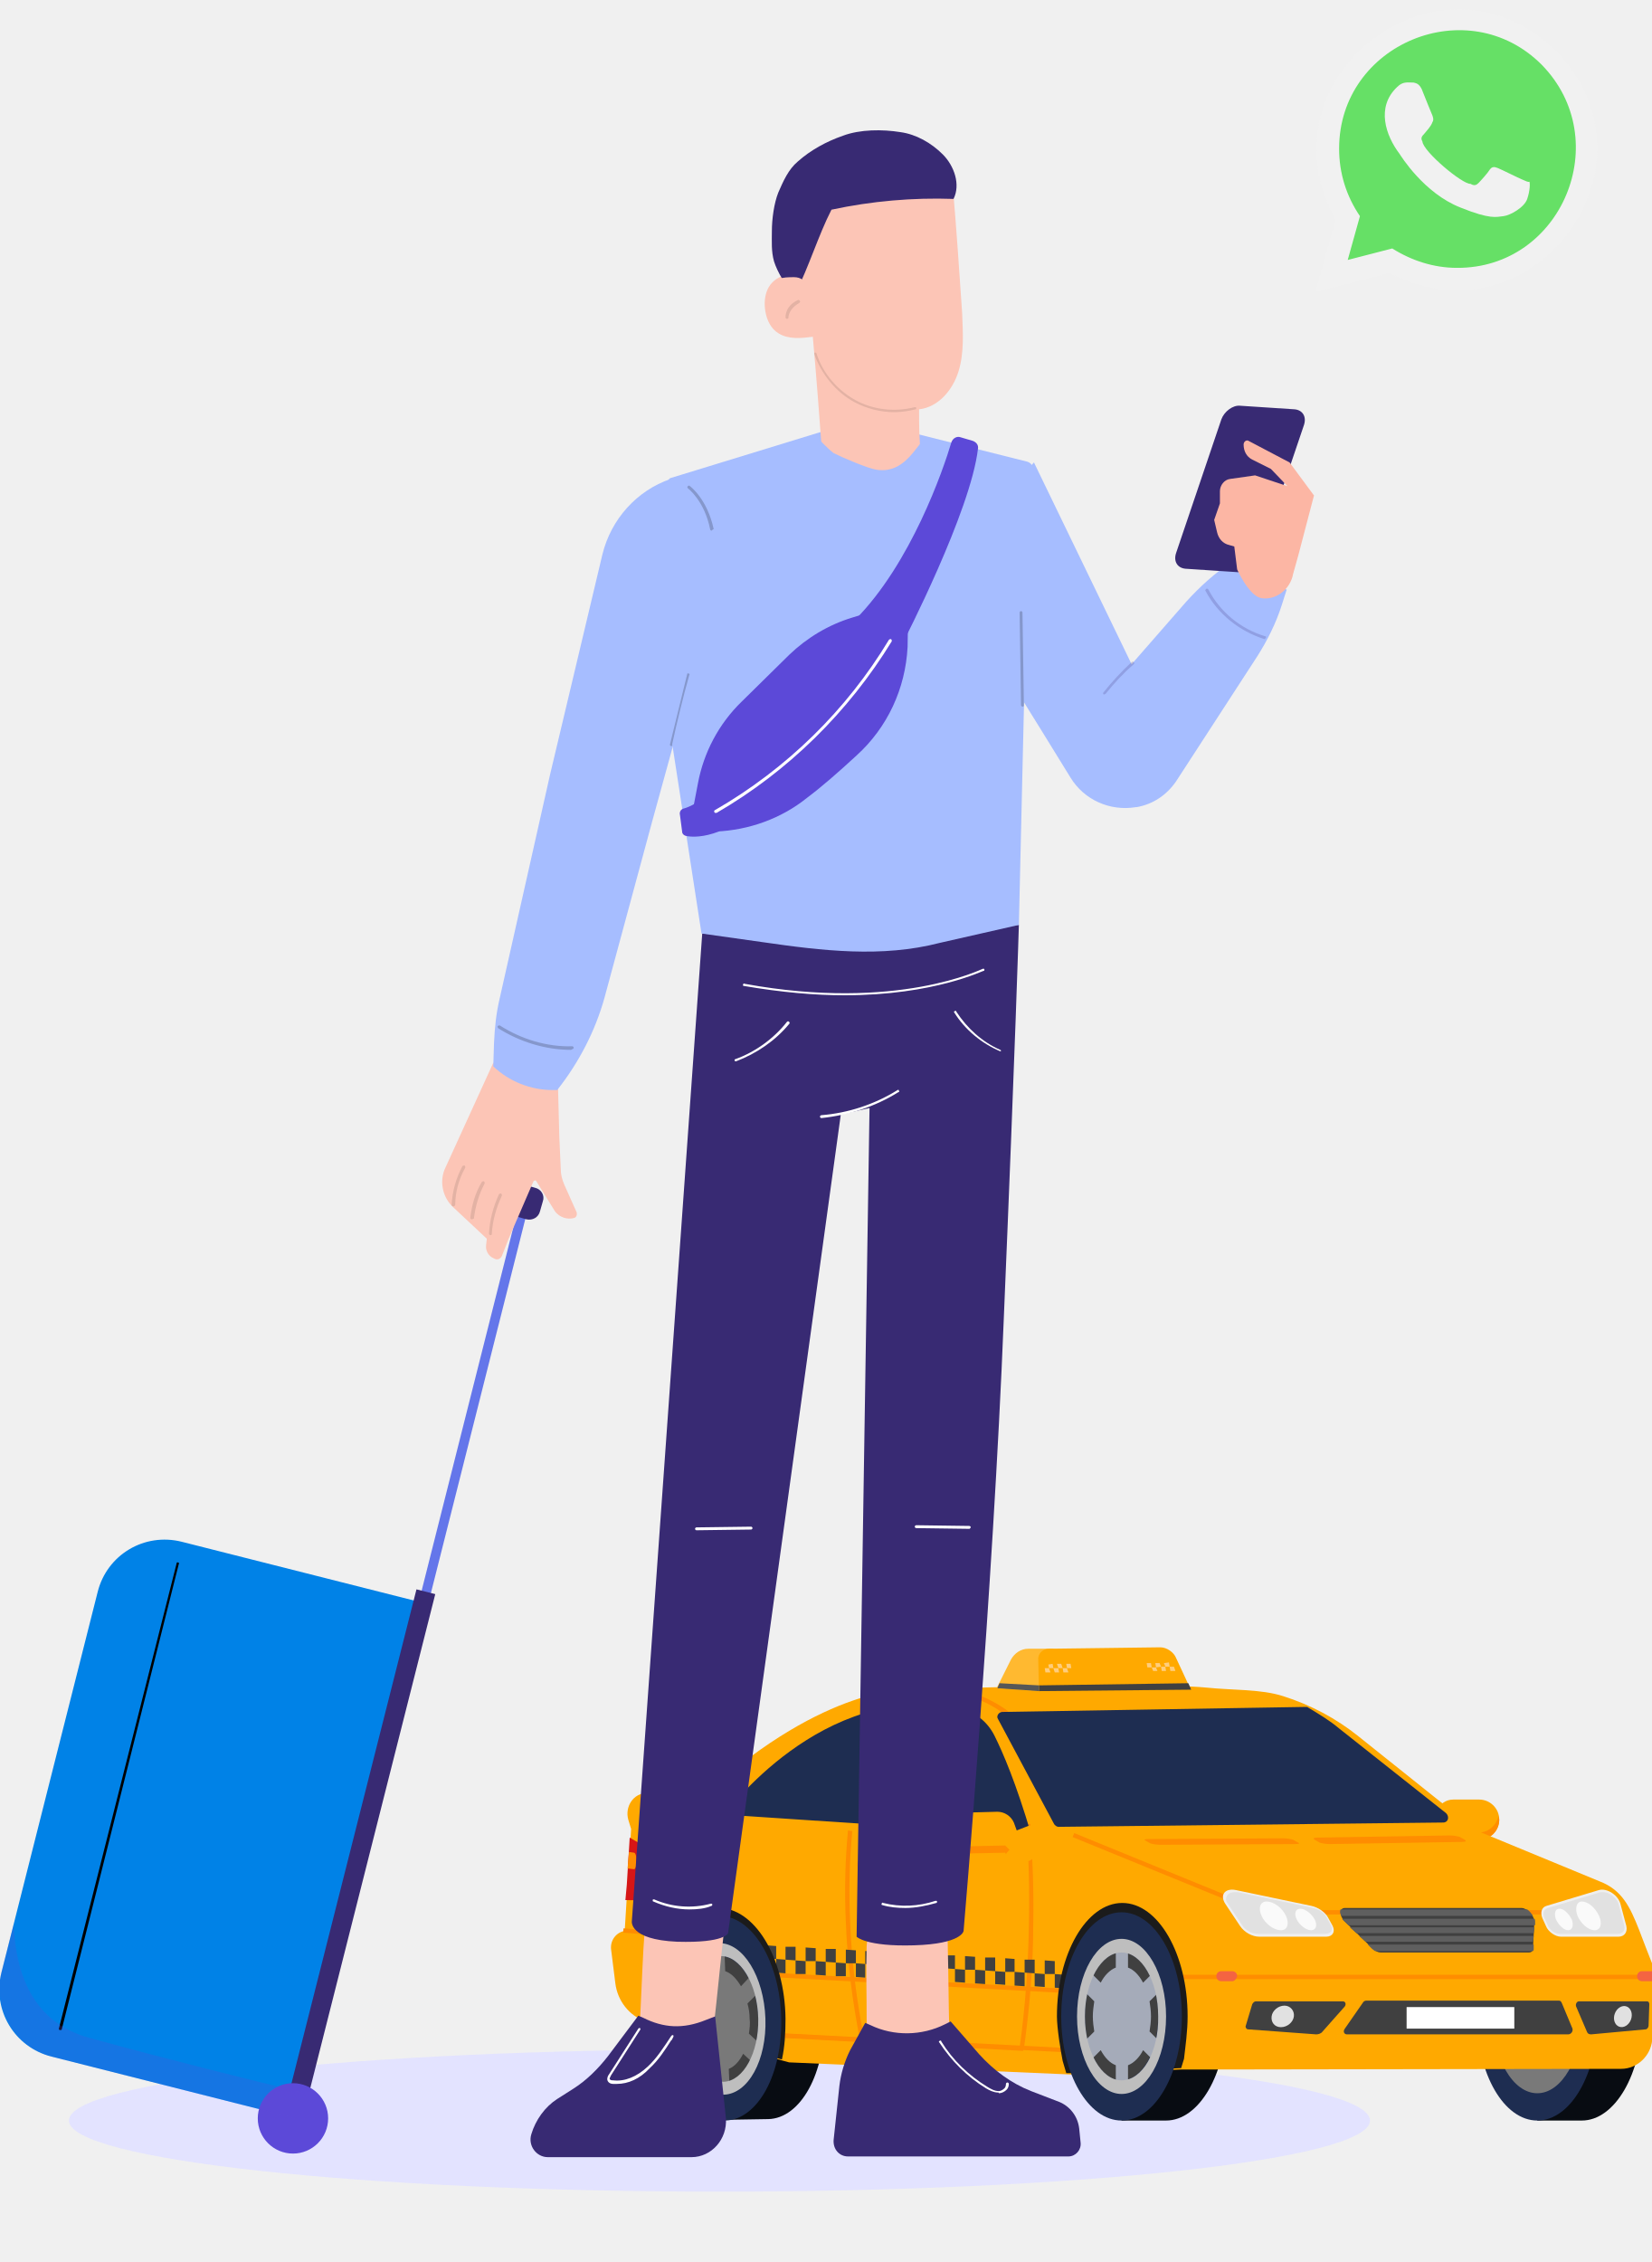
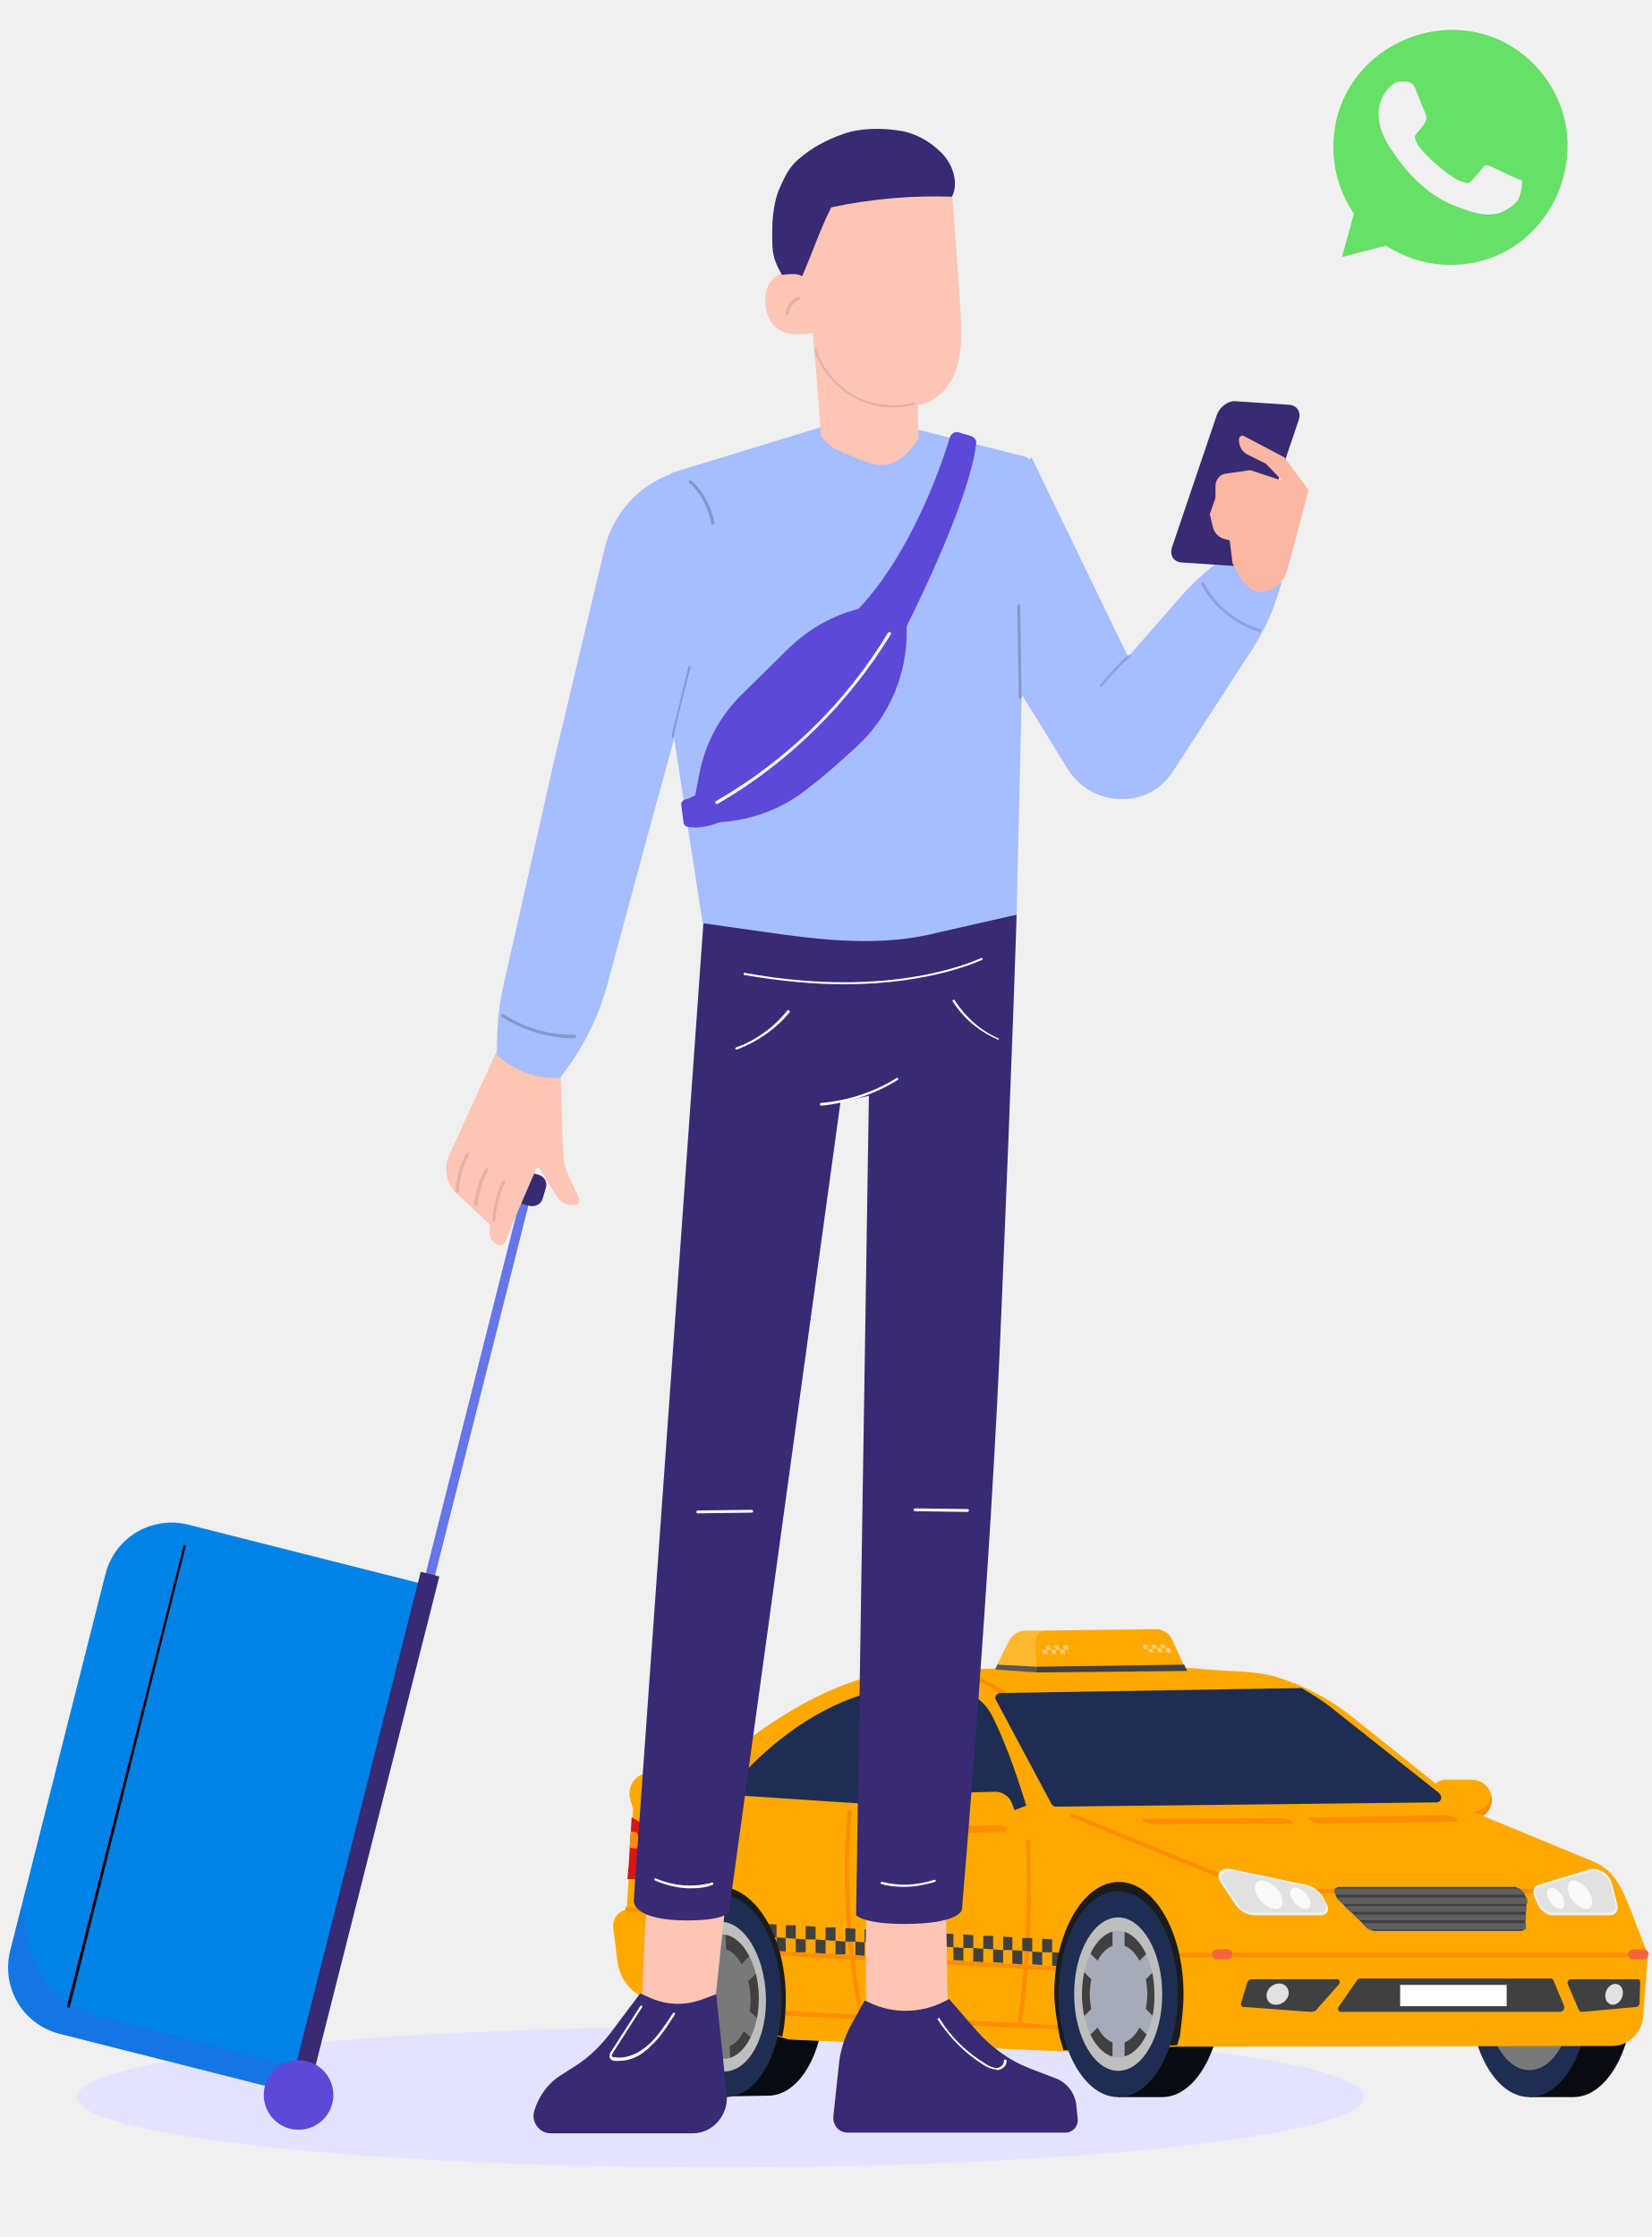
- <svg xmlns="http://www.w3.org/2000/svg" version="1.1" id="Layer_1" x="0px" y="0px" viewBox="0 0 230 315" style="enable-background:new 0 0 230 315;" xml:space="preserve">
+ <svg xmlns="http://www.w3.org/2000/svg" width="200" height="271" version="1.1" id="Layer_1" x="0px" y="0px" viewBox="0 0 230 315" style="enable-background:new 0 0 230 315;" xml:space="preserve">
  <style type="text/css">
	.st0{fill:#E3E3FF;}
	.st1{fill:#080C12;}
	.st2{fill:#1B1B1B;}
	.st3{fill:#1E2D51;}
	.st4{fill:#797979;}
	.st5{fill:#404040;}
	.st6{fill:#FFA900;}
	.st7{fill:#FF8D00;}
	.st8{fill:#F46442;}
	.st9{fill:#D61616;}
	.st10{fill:#E1E1E1;}
	.st11{fill:#FFFFFF;}
	.st12{fill:#EFEFEF;}
	.st13{fill:#FAFAFA;}
	.st14{fill:#5F5F5F;}
	.st15{fill:#BEBEBE;}
	.st16{fill:#A5ABB9;}
	.st17{fill:#FFB930;}
	.st18{fill:#FFCD7C;}
	.st19{fill:#575757;}
	.st20{fill:#0082E7;}
	.st21{fill:#6476EA;}
	.st22{fill:#382A73;}
	.st23{fill:#5C49D8;}
	.st24{opacity:0.23;}
	.st25{fill:#FCC5B6;}
	.st26{fill:#A6BDFF;}
	.st27{opacity:0.1;enable-background:new    ;}
	.st28{opacity:0.2;enable-background:new    ;}
	.st29{opacity:0.2;fill:#382A73;enable-background:new    ;}
	.st30{fill:#FCB6A4;}
	.st31{fill-rule:evenodd;clip-rule:evenodd;fill:#F1F1F1;}
	.st32{fill-rule:evenodd;clip-rule:evenodd;fill:#66E066;}
</style>
  <ellipse class="st0" cx="100.2" cy="295.3" rx="90.6" ry="9.9" />
  <g>
    <path class="st1" d="M220.3,266.3L220.3,266.3h-6.2v4.8c-1.3,2.6-2.2,6-2.2,9.7s0.8,7.1,2.2,9.7v4.8h6.2c4.6,0,8.4-6.5,8.4-14.5   C228.7,272.8,224.9,266.3,220.3,266.3z" />
    <g>
      <path class="st2" d="M205,280.8c0-8.7,4.1-15.8,9.1-15.8c5,0,9.1,7.1,9.1,15.8c0,2.1-0.2,4.1-0.7,5.9l-12.5,0.4l-4.3-0.1    C205.5,285.5,205,282.4,205,280.8z" />
      <ellipse class="st3" cx="214.1" cy="280.8" rx="8.4" ry="14.5" />
      <path class="st4" d="M214.1,291.5c3.4,0,6.2-4.8,6.2-10.8c0-5.9-2.8-10.8-6.2-10.8c-3.4,0-6.2,4.8-6.2,10.8    C207.9,286.7,210.7,291.5,214.1,291.5z" />
      <path class="st5" d="M214.1,287.8c2.2,0,4.1-3.2,4.1-7c0-3.9-1.8-7-4.1-7c-2.2,0-4.1,3.2-4.1,7C210,284.7,211.9,287.8,214.1,287.8    z" />
    </g>
    <path class="st1" d="M162.4,266.3L162.4,266.3h-6.2v4.8c-1.3,2.6-2.2,6-2.2,9.7s0.8,7.1,2.2,9.7v4.8h6.2c4.6,0,8.4-6.5,8.4-14.5   C170.8,272.8,167.1,266.3,162.4,266.3z" />
    <path class="st1" d="M106.2,266.7L106.2,266.7l-6.2,0.1l0.2,4.8c-1.2,2.6-1.9,5.9-1.8,9.6c0.1,3.7,1,7,2.4,9.4l0.1,4.6l6.1-0.1   c4.5-0.1,8-6.4,7.8-14.3C114.7,273,110.8,266.6,106.2,266.7z" />
    <g>
      <g>
        <path class="st6" d="M200,257.3l1.2-1.1h4.8c1.6,0,2.8-1.3,2.8-2.8l0,0c0-1.6-1.3-2.8-2.8-2.8h-3.6c-1,0-1.9,0.6-2.3,1.6     l-0.4,1.1l-1.8-0.6L200,257.3z" />
      </g>
      <g>
        <path class="st7" d="M201,256.4c-0.1-0.2-0.3-0.4-0.5-0.6l0.6-0.6h4.8c1.4,0,2.5-1,2.8-2.3c0,0.2,0.1,0.3,0.1,0.5l0,0     c0,1.6-1.3,2.8-2.8,2.8h-4.8L201,256.4z" />
      </g>
    </g>
    <g>
      <path class="st6" d="M222.8,262l-17.2-7.1l-16.4-13.1c-3.1-2.5-6.7-4.4-10.5-5.6c-3.1-1-7-0.8-10.8-1.2    c-8.6-0.8-41.5,0.3-41.5,0.3s-11.3-0.6-27.8,14.2l-8.5,0.2c-1.9,0-3.1,1.9-2.6,3.7l0.4,1.3l-0.5,7.8l-0.4,6.4l0,0    c-1.2,0.2-2,1.3-1.9,2.5l0.6,4.8c0.3,2.4,1.9,4.5,4.2,5.3l2.7,1l17.3,4.7l39.5,1.7l14.9-0.7l61.5-0.1c2.2,0,4.1-1.8,4.3-4l0.7-8.9    c0,0-1.3-3.2-2.5-6.4C227,265.5,225.9,263.2,222.8,262z" />
    </g>
    <g>
      <path class="st7" d="M128.6,235.4c2.4-0.1,7,0.2,11,3.1c1.1,0.8,2.1,1.7,2.9,2.7l0.5-0.4c-0.9-1.1-1.9-2-3-2.8    c-2.2-1.5-4.5-2.4-6.7-2.8c-1.9,0-3.5,0.1-4.7,0.1L128.6,235.4z" />
      <g>
        <g>
          <rect x="127.8" y="255.9" transform="matrix(5.436974e-02 -0.9985 0.9985 5.436974e-02 -154.5583 389.0384)" class="st7" width="0.6" height="40.4" />
        </g>
        <g>
          <rect x="128.7" y="264.2" transform="matrix(5.195127e-02 -0.9986 0.9986 5.195127e-02 -161.8603 398.5244)" class="st7" width="0.6" height="40.6" />
        </g>
        <g>
          <rect x="159.8" y="248.4" transform="matrix(0.3781 -0.9258 0.9258 0.3781 -141.005 309.8506)" class="st7" width="0.6" height="22.9" />
        </g>
        <g>
          <rect x="91.3" y="264.3" transform="matrix(8.115070e-02 -0.9967 0.9967 8.115070e-02 -184.0477 338.6826)" class="st7" width="0.6" height="9.7" />
        </g>
        <g>
          <path class="st7" d="M119.8,284.2c-1.1-5.5-1.8-11.1-2-16.6c-0.2-4.2-0.1-8.5,0.3-12.7l0.6,0.1c-0.4,4.2-0.5,8.4-0.3,12.6      c0.2,5.5,0.9,11.1,2,16.5L119.8,284.2z" />
        </g>
        <g>
          <path class="st7" d="M142.6,285.3l-0.6-0.1c0.8-5.7,1.2-11.5,1.3-17.3c0.1-4.6,0-9.3-0.4-13.9l0.6,0c0.3,4.6,0.5,9.3,0.4,14      C143.9,273.8,143.4,279.6,142.6,285.3z" />
        </g>
      </g>
      <g>
        <rect x="183.4" y="266" class="st7" width="4.4" height="0.6" />
      </g>
      <g>
        <rect x="211.9" y="266" class="st7" width="4.4" height="0.6" />
      </g>
      <g>
        <path class="st7" d="M159.9,256.1l18.8-0.1c0.5,0,1.1,0.1,1.4,0.2l0.7,0.4c0.3,0.1,0.1,0.2-0.4,0.2l-18.8,0.1     c-0.5,0-1.1-0.1-1.4-0.2l-0.7-0.4C159.3,256.2,159.4,256.1,159.9,256.1z" />
      </g>
      <g>
        <path class="st7" d="M201.9,255.6l-18.4,0.3c-0.5,0-0.7,0.1-0.4,0.3l0.7,0.4c0.3,0.1,0.9,0.2,1.4,0.2l18.4-0.3     c0.5,0,0.7-0.1,0.4-0.3l-0.7-0.4C203,255.7,202.4,255.6,201.9,255.6z" />
      </g>
      <polygon class="st7" points="197.6,275 164.7,275 164.7,275.6 197.6,275.6 230.5,275.6 230.6,275   " />
      <g>
        <path class="st8" d="M171.6,275.9h-1.5c-0.4,0-0.7-0.3-0.7-0.7l0,0c0-0.4,0.3-0.7,0.7-0.7h1.5c0.4,0,0.7,0.3,0.7,0.7l0,0     C172.2,275.6,171.9,275.9,171.6,275.9z" />
      </g>
      <g>
        <path class="st8" d="M230.2,275.9h-1.5c-0.4,0-0.7-0.3-0.7-0.7l0,0c0-0.4,0.3-0.7,0.7-0.7h1.5c0.4,0,0.7,0.3,0.7,0.7l0,0     C230.8,275.6,230.5,275.9,230.2,275.9z" />
      </g>
      <g>
        <path class="st7" d="M119.8,260.7l3.6,0.2c0.2,0,0.4-0.4,0.4-0.9c0-0.5-0.2-0.9-0.4-1l-3.6-0.2c-0.2,0-0.4,0.4-0.4,0.9     C119.4,260.3,119.6,260.7,119.8,260.7z" />
      </g>
      <path class="st9" d="M92.2,264.7L92.2,264.7c-0.1-3.7-1.5-7-3.3-8.1l-1.2-0.7l-0.4,6.5l-0.2,2.2L92.2,264.7z" />
      <path class="st7" d="M88.3,258l-0.7-0.1l-0.2,2.3l0.9,0.1c0.2,0,0.4-0.5,0.3-1.1C88.7,258.6,88.5,258,88.3,258z" />
    </g>
    <path class="st3" d="M181.9,237.7l-42.3,0.7c-0.5,0-0.9,0.6-0.6,1l7.8,14.6c0.1,0.2,0.4,0.4,0.6,0.4l53.6-0.6   c0.7,0,0.9-0.8,0.4-1.3l-14.9-11.8c-1.3-1.1-2.8-2-4.3-2.9C182.1,237.7,182,237.7,181.9,237.7z" />
    <g>
      <g>
        <path class="st5" d="M173.5,282.1l0.9-3c0.1-0.2,0.3-0.4,0.5-0.4h12.1c0.4,0,0.5,0.4,0.3,0.7l-3.1,3.5c-0.2,0.3-0.6,0.4-0.9,0.4     l-9.5-0.7C173.6,282.6,173.4,282.3,173.5,282.1z" />
      </g>
      <g>
        <path class="st10" d="M180.2,280.8c-0.1,0.8-0.9,1.5-1.8,1.5s-1.4-0.7-1.3-1.5c0.1-0.8,0.9-1.5,1.8-1.5     C179.7,279.3,180.3,280,180.2,280.8z" />
      </g>
      <g>
        <path class="st5" d="M229.6,282.1l0.1-3c0-0.2-0.1-0.4-0.3-0.4h-9.5c-0.3,0-0.5,0.4-0.4,0.7l1.5,3.5c0.1,0.3,0.3,0.4,0.6,0.4     l7.6-0.7C229.4,282.6,229.6,282.3,229.6,282.1z" />
      </g>
      <path class="st5" d="M219,282.5l-1.5-3.6c-0.1-0.2-0.2-0.3-0.4-0.3h-13.4h-13.4c-0.2,0-0.4,0.1-0.5,0.3l-2.5,3.6    c-0.3,0.4-0.1,0.8,0.3,0.8H203h15.4C218.8,283.3,219.1,282.9,219,282.5z" />
      <g>
        <ellipse transform="matrix(0.3451 -0.9386 0.9386 0.3451 -115.6244 396.0079)" class="st10" cx="226" cy="280.9" rx="1.5" ry="1.2" />
      </g>
      <polygon class="st11" points="210.9,282.5 195.9,282.5 195.9,279.5 210.9,279.5   " />
    </g>
    <g>
      <g>
        <path class="st12" d="M172.1,263.2l10.5,2.2c1,0.2,2,0.9,2.4,1.7l0.6,1.1c0.4,0.8,0,1.5-0.9,1.5h-9.3c-1,0-2.1-0.6-2.7-1.5l-2-3     C169.8,263.9,170.6,262.9,172.1,263.2z" />
        <path class="st10" d="M175.2,269.3c-0.8,0-1.8-0.5-2.2-1.2l-2-3c-0.3-0.4-0.3-0.7-0.2-0.9c0.1-0.4,0.5-0.7,1.1-0.7     c0.1,0,0.3,0,0.5,0l10.5,2.2c0.8,0.2,1.6,0.7,1.9,1.4l0.6,1.1c0.3,0.6-0.1,1.1-0.8,1.1H175.2z" />
        <g>
          <path class="st13" d="M179.1,266.8c0.5,1.1,0.2,2-0.7,2c-1,0-2.2-0.9-2.7-2c-0.5-1.1-0.2-2,0.7-2      C177.4,264.8,178.6,265.7,179.1,266.8z" />
        </g>
        <g>
          <path class="st13" d="M183.1,267.3c0.4,0.8,0.2,1.5-0.5,1.5c-0.7,0-1.6-0.7-2-1.5c-0.4-0.8-0.2-1.5,0.5-1.5      C181.7,265.8,182.6,266.4,183.1,267.3z" />
        </g>
      </g>
      <g>
        <path class="st5" d="M211.9,265.7h-12.3h-12.3c-0.8,0-0.8,1.1,0,1.9l3.8,3.7c0.4,0.4,0.8,0.6,1.2,0.6h10.3h10.3     c0.4,0,0.6-0.2,0.6-0.6l0.2-3.7C213.7,266.8,212.7,265.7,211.9,265.7z" />
        <g>
          <path class="st14" d="M190.5,270.8l0.6,0.6c0.1,0.1,0.3,0.2,0.4,0.3h11h11c0.1-0.1,0.1-0.2,0.1-0.3l0-0.6H202H190.5z" />
          <polygon class="st14" points="189.3,269.6 190.2,270.4 201.9,270.4 213.5,270.4 213.6,269.6 201.4,269.6     " />
          <polygon class="st14" points="188,268.4 188.9,269.2 201.3,269.2 213.6,269.2 213.7,268.4 200.8,268.4     " />
          <path class="st14" d="M186.9,267.2c0.1,0.1,0.2,0.3,0.4,0.4l0.5,0.5h13h13l0-0.5c0-0.1,0-0.3-0.1-0.4h-13.4H186.9z" />
          <path class="st14" d="M213.5,266.8c-0.2-0.3-0.5-0.7-0.8-0.9h-13h-13c-0.1,0.2-0.1,0.5,0.1,0.9h13.4H213.5z" />
        </g>
      </g>
      <g>
        <path class="st12" d="M222.7,263.2l-7.3,2.2c-0.7,0.2-0.9,0.9-0.6,1.7l0.5,1.1c0.3,0.8,1.3,1.5,2.1,1.5h8c0.8,0,1.3-0.6,1.1-1.5     l-0.8-3C225.4,263.9,223.8,262.9,222.7,263.2z" />
        <path class="st10" d="M225.3,269.3c0.7,0,1.1-0.5,0.9-1.2l-0.8-3c-0.1-0.4-0.4-0.7-0.6-0.9c-0.4-0.4-1-0.7-1.5-0.7     c-0.1,0-0.2,0-0.4,0l-7.3,2.2c-0.6,0.2-0.8,0.7-0.5,1.4l0.5,1.1c0.3,0.6,1,1.1,1.6,1.1H225.3z" />
        <g>
          <path class="st13" d="M219.7,266.8c0.5,1.1,1.5,2,2.4,2c0.8,0,1.1-0.9,0.6-2c-0.5-1.1-1.5-2-2.4-2      C219.6,264.8,219.3,265.7,219.7,266.8z" />
        </g>
        <g>
          <path class="st13" d="M216.7,267.3c0.4,0.8,1.1,1.5,1.7,1.5c0.6,0,0.8-0.7,0.5-1.5c-0.4-0.8-1.1-1.5-1.7-1.5      C216.6,265.8,216.4,266.4,216.7,267.3z" />
        </g>
      </g>
    </g>
    <path class="st3" d="M100.9,252.7c0,0,13.6-18.7,32.6-14.8c2.2,0.4,4,1.8,5,3.8c1.2,2.4,3,6.6,5.1,13.7l-5-0.2L100.9,252.7z" />
    <g>
      <g>
        <path class="st6" d="M141.2,259.1l-1.2-1.1l-4.8,0.1c-1.6,0-2.9-1.2-2.9-2.8c0-1.6,1.3-2.9,2.9-2.9l3.7-0.1c1,0,1.9,0.6,2.3,1.5     l0.4,1.1l1.8-0.7c1.4,0.6,2,2.3,1.3,3.6C144,259.2,142.5,259.7,141.2,259.1z" />
      </g>
      <g>
        <path class="st7" d="M140.1,258.2c0.1-0.2,0.3-0.4,0.5-0.6l-0.6-0.6l-4.8,0.1c-1.4,0-2.6-0.9-2.8-2.3c0,0.2-0.1,0.3-0.1,0.5v0     c0,1.6,1.3,2.8,2.9,2.8l4.8-0.1L140.1,258.2z" />
      </g>
    </g>
    <g>
      <polygon class="st5" points="108.1,272.8 106.7,272.8 106.7,270.9 108.1,271   " />
      <polygon class="st5" points="109.4,274.8 108.1,274.7 108.1,272.8 109.4,272.9   " />
      <polygon class="st5" points="110.8,273 109.4,272.9 109.4,271.1 110.8,271.1   " />
      <polygon class="st5" points="112.2,274.9 110.8,274.9 110.8,273 112.2,273.1   " />
      <polygon class="st5" points="113.6,273.1 112.2,273.1 112.2,271.2 113.6,271.3   " />
      <polygon class="st5" points="115,275.1 113.6,275 113.6,273.1 115,273.2   " />
      <polygon class="st5" points="116.4,273.3 115,273.2 115,271.4 116.4,271.4   " />
      <polygon class="st5" points="117.8,275.2 116.4,275.2 116.4,273.3 117.8,273.4   " />
      <polygon class="st5" points="119.2,273.4 117.8,273.4 117.8,271.5 119.2,271.6   " />
      <polygon class="st5" points="120.5,275.4 119.2,275.3 119.2,273.4 120.5,273.5   " />
      <polygon class="st5" points="121.9,273.6 120.5,273.5 120.5,271.7 121.9,271.7   " />
      <polygon class="st5" points="123.3,275.5 121.9,275.4 121.9,273.6 123.3,273.7   " />
      <polygon class="st5" points="124.7,273.7 123.3,273.7 123.3,271.8 124.7,271.9   " />
      <polygon class="st5" points="126.1,275.7 124.7,275.6 124.7,273.7 126.1,273.8   " />
      <polygon class="st5" points="127.5,273.9 126.1,273.8 126.1,272 127.5,272   " />
      <polygon class="st5" points="128.9,275.8 127.5,275.7 127.5,273.9 128.9,274   " />
      <polygon class="st5" points="130.3,274 128.9,274 128.9,272.1 130.3,272.2   " />
      <polygon class="st5" points="131.6,276 130.3,275.9 130.3,274 131.6,274.1   " />
      <polygon class="st5" points="133,274.2 131.6,274.1 131.6,272.3 133,272.3   " />
      <polygon class="st5" points="134.4,276.1 133,276 133,274.2 134.4,274.3   " />
      <polygon class="st5" points="135.8,274.3 134.4,274.3 134.4,272.4 135.8,272.5   " />
      <polygon class="st5" points="137.2,276.3 135.8,276.2 135.8,274.3 137.2,274.4   " />
      <polygon class="st5" points="138.6,274.5 137.2,274.4 137.2,272.6 138.6,272.6   " />
      <polygon class="st5" points="140,276.4 138.6,276.3 138.6,274.5 140,274.6   " />
      <polygon class="st5" points="141.3,274.6 140,274.6 140,272.7 141.3,272.8   " />
      <polygon class="st5" points="142.7,276.6 141.3,276.5 141.3,274.6 142.7,274.7   " />
      <polygon class="st5" points="144.1,274.8 142.7,274.7 142.7,272.9 144.1,272.9   " />
      <polygon class="st5" points="145.5,276.7 144.1,276.6 144.1,274.8 145.5,274.9   " />
      <polygon class="st5" points="146.9,274.9 145.5,274.9 145.5,273 146.9,273.1   " />
      <polygon class="st5" points="148.3,276.9 146.9,276.8 146.9,274.9 148.3,275   " />
    </g>
    <g>
      <polygon class="st7" points="109.2,283.8 142.5,285.6 142.5,285 109.2,283.2   " />
    </g>
    <path class="st2" d="M100,265.7c-5,0.1-8.8,7.2-8.5,15.8c0,0.2,0,0.4,0,0.6l0.9,0.3l16.5,4.4c0.4-1.8,0.5-3.7,0.5-5.7   C109.3,272.5,105,265.6,100,265.7z" />
    <g>
      <path class="st3" d="M92.3,281.3c0.3,7.8,4.2,14,8.7,14c4.5-0.1,8-6.4,7.8-14.3c-0.2-7.9-4.1-14.3-8.7-14.2    C95.5,266.9,92,273.4,92.3,281.3z" />
      <path class="st5" d="M100.8,289.9c2.8,0,4.9-4,4.8-8.8c-0.1-4.8-2.5-8.7-5.3-8.7c-2.8,0.1-4.9,4-4.8,8.9    C95.6,286.1,98,289.9,100.8,289.9z" />
      <path class="st4" d="M105.7,284.5l-1.4-1.3c0.1-0.7,0.2-1.4,0.1-2.1c0-0.7-0.1-1.4-0.3-2.1l1.3-1.3l-0.9-2.5l-1.3,1.4    c-0.6-1-1.3-1.8-2.2-2.1l-0.1-2.7l-1.7,0l0.1,2.7c-0.8,0.3-1.5,1.1-2,2.2l-1.4-1.3l-0.8,2.6l1.4,1.3c-0.1,0.7-0.1,1.4-0.1,2.1    c0,0.7,0.1,1.4,0.3,2.1l-1.3,1.3l0.9,2.5l1.3-1.3c0.6,1,1.3,1.8,2.2,2.1l0.1,2.6l1.7,0l-0.1-2.6c0.8-0.3,1.5-1.1,2-2.1l1.4,1.3    L105.7,284.5z" />
      <path class="st15" d="M106.6,281.1c-0.2-5.8-3.1-10.6-6.5-10.5c-3.4,0.1-6,4.9-5.8,10.7c0.2,5.8,3.1,10.4,6.5,10.4    C104.2,291.6,106.8,286.9,106.6,281.1z M100.8,289.9c-2.8,0-5.2-3.8-5.3-8.6c-0.2-4.8,2-8.8,4.8-8.9c2.8-0.1,5.2,3.9,5.3,8.7    C105.7,285.9,103.5,289.8,100.8,289.9z" />
    </g>
    <path class="st2" d="M165.4,280.8c0-8.7-4.1-15.8-9.1-15.8c-5,0-9.1,7.1-9.1,15.8c0,1.6,0.5,4.7,0.8,6.2l0.5,1.7l1,0l14.9-0.7   l0.1,0l0.4-1.3C165.1,284.9,165.4,282.9,165.4,280.8z" />
    <g>
      <ellipse class="st3" cx="156.2" cy="280.8" rx="8.4" ry="14.5" />
      <ellipse class="st5" cx="156.2" cy="280.8" rx="5.1" ry="8.9" />
      <path class="st16" d="M160.3,280.8c0-0.7-0.1-1.5-0.2-2.1l1.3-1.3l-0.9-2.6l-1.3,1.3c-0.6-1.1-1.3-1.8-2.1-2.1v-2.7h-1.7v2.7    c-0.8,0.3-1.6,1.1-2.1,2.1l-1.3-1.3l-0.9,2.6l1.3,1.3c-0.1,0.7-0.2,1.4-0.2,2.1s0.1,1.5,0.2,2.1l-1.3,1.3l0.9,2.6l1.3-1.3    c0.6,1.1,1.3,1.8,2.1,2.1v2.7h1.7v-2.7c0.8-0.3,1.6-1.1,2.1-2.1l1.3,1.3l0.9-2.6l-1.3-1.3C160.2,282.3,160.3,281.5,160.3,280.8z" />
      <path class="st15" d="M156.2,270c-3.4,0-6.2,4.8-6.2,10.8c0,5.9,2.8,10.8,6.2,10.8c3.4,0,6.2-4.8,6.2-10.8    C162.4,274.9,159.6,270,156.2,270z M156.2,289.7c-2.8,0-5.1-4-5.1-8.9c0-4.9,2.3-8.9,5.1-8.9c2.8,0,5.1,4,5.1,8.9    C161.4,285.7,159.1,289.7,156.2,289.7z" />
    </g>
    <g>
      <path class="st17" d="M146.7,229.6h-3.5c-1,0-1.9,0.6-2.4,1.5l-2,4l5.9,0.4L146.7,229.6z" />
      <path class="st6" d="M161.6,229.4l-15.5,0.2c-0.9,0-1.6,0.7-1.5,1.6l0.1,4.3l21.1-0.3l-2-4.3C163.5,230.1,162.5,229.4,161.6,229.4    z" />
      <g>
        <polygon class="st18" points="146.3,232.9 145.6,232.9 145.5,232.3 146.1,232.3    " />
        <polygon class="st18" points="146.7,232.3 146.1,232.3 146,231.8 146.6,231.7    " />
        <polygon class="st18" points="147.5,232.9 146.9,232.9 146.7,232.3 147.4,232.3    " />
        <polygon class="st18" points="148,232.3 147.4,232.3 147.2,231.7 147.8,231.7    " />
        <polygon class="st18" points="148.8,232.9 148.1,232.9 148,232.3 148.6,232.3    " />
        <polygon class="st18" points="149.2,232.3 148.6,232.3 148.5,231.7 149.1,231.7    " />
        <polygon class="st18" points="160.4,232.2 159.8,232.2 159.7,231.6 160.3,231.6    " />
        <polygon class="st18" points="161.2,232.7 160.6,232.7 160.4,232.2 161,232.2    " />
        <polygon class="st18" points="161.7,232.1 161,232.2 160.9,231.6 161.5,231.6    " />
        <polygon class="st18" points="162.4,232.7 161.8,232.7 161.7,232.1 162.3,232.1    " />
        <polygon class="st18" points="162.9,232.1 162.3,232.1 162.1,231.6 162.8,231.5    " />
        <polygon class="st18" points="163.7,232.7 163,232.7 162.9,232.1 163.5,232.1    " />
      </g>
      <polygon class="st5" points="144.7,235.5 165.9,235.3 165.5,234.4 144.7,234.7   " />
      <polygon class="st19" points="139.2,234.4 138.9,235.1 144.7,235.5 144.7,234.7   " />
    </g>
  </g>
  <g>
    <g>
      <g>
        <g>
          <g>
            <path class="st20" d="M40.8,294.9l-33.6-8.5c-5.2-1.3-8.3-6.5-7-11.7l13.4-53c1.3-5.2,6.5-8.3,11.7-7l33.6,8.5L40.8,294.9z" />
          </g>
          <g>
            <path class="st21" d="M59.4,222.4c-0.1,0-0.1,0-0.2,0c-0.4-0.1-0.6-0.5-0.5-0.8l13.4-53.1c0.1-0.4,0.5-0.6,0.8-0.5       s0.6,0.5,0.5,0.8l-13.4,53.1C60,222.1,59.7,222.4,59.4,222.4z" />
          </g>
          <g>
            <rect x="12.3" y="256.9" transform="matrix(0.2453 -0.9694 0.9694 0.2453 -212.5991 243.5222)" class="st22" width="75.6" height="2.7" />
          </g>
          <g>
            <path d="M8.4,282.7C8.4,282.7,8.4,282.7,8.4,282.7c-0.2,0-0.2-0.1-0.2-0.2l16.4-64.8c0-0.1,0.1-0.2,0.2-0.1       c0.1,0,0.2,0.1,0.1,0.2L8.6,282.6C8.6,282.7,8.5,282.7,8.4,282.7z" />
          </g>
          <g>
            <ellipse class="st23" cx="40.8" cy="295" rx="4.9" ry="4.9" />
          </g>
          <g>
            <path class="st22" d="M73.3,169.8l-1.4-0.4c-0.9-0.2-1.4-1.1-1.1-1.9l0.4-1.4c0.2-0.9,1.1-1.4,1.9-1.1l1.4,0.4       c0.9,0.2,1.4,1.1,1.1,1.9l-0.4,1.4C75,169.5,74.2,170,73.3,169.8z" />
          </g>
          <g class="st24">
            <g>
              <path class="st23" d="M7.2,286.4l33.6,8.5l0.9-3.6c-7-1.7-18.3-4.5-29.2-7.5c-7.9-2.1-10.3-8.9-10.6-15.8l-1.7,6.6        C-1,279.9,2.1,285.1,7.2,286.4z" />
            </g>
          </g>
        </g>
        <g>
          <g>
            <path class="st25" d="M89.2,280.1c-0.1,1.1-0.1,2.3,0.5,3.2c0.9,1.4,2.7,1.8,4.4,2c0.9,0.1,1.8,0.2,2.7,0.1s1.8-0.6,2.2-1.4       c0.3-0.5,0.3-1.1,0.4-1.7c0.5-4.4,0.9-8.7,1.4-13.1c0.1-0.9,0.2-1.9-0.3-2.7c-0.6-1-2-1.3-3.2-1.4c-1.8-0.1-3.6,0.1-5.3,0.5       c-2.1,0.5-2.2,0.9-2.2,3C89.5,272.4,89.4,276.2,89.2,280.1z" />
          </g>
          <g>
            <path class="st25" d="M120.7,281.3c0,1,0,2,0.5,2.8c0.9,1.4,2.8,1.5,4.5,1.4c1.5-0.1,2.9-0.2,4.3-0.5c0.7-0.1,1.4-0.3,1.8-0.8       c0.4-0.5,0.4-1.2,0.4-1.8c-0.1-3.7-0.1-7.5-0.2-11.2c0-1.5-0.1-3.1-1.2-4.1c-1.4-1.3-3.5-0.9-5.3-0.2c-2.4,0.9-4.7,1.3-4.8,4.1       C120.6,274.4,120.7,277.8,120.7,281.3z" />
          </g>
          <g>
            <path class="st22" d="M97.8,130L88,267.5c0,0-0.5,2.6,6.3,2.9c6.7,0.2,7.1-1.2,7.1-1.2l15.7-114l4-0.9l-1.8,115.4       c0,0,1.3,1.4,8,1.2c6.7-0.2,6.9-2,6.9-2s4.1-47.4,5.6-85.3c1.6-37.9,2.1-54.8,2.1-54.8L97.8,130z" />
          </g>
          <g>
            <path class="st11" d="M114.4,155.7c-0.1,0-0.2-0.1-0.2-0.2c0-0.1,0.1-0.2,0.2-0.2c3.7-0.3,7.4-1.5,10.6-3.5       c0.1-0.1,0.2,0,0.2,0.1c0.1,0.1,0,0.2-0.1,0.2C121.9,154.1,118.2,155.3,114.4,155.7C114.4,155.7,114.4,155.7,114.4,155.7z" />
          </g>
          <g>
            <path class="st11" d="M102.5,147.8c-0.1,0-0.1,0-0.2-0.1c0-0.1,0-0.2,0.1-0.2c2.8-1,5.4-2.9,7.2-5.2c0.1-0.1,0.2-0.1,0.3,0       s0.1,0.2,0,0.3C108,144.9,105.4,146.7,102.5,147.8C102.5,147.8,102.5,147.8,102.5,147.8z" />
          </g>
          <g>
            <path class="st11" d="M139.3,146.4C139.3,146.4,139.2,146.4,139.3,146.4c-2.6-1.1-4.9-3-6.4-5.4c-0.1-0.1,0-0.2,0.1-0.2       c0.1-0.1,0.2,0,0.2,0.1c1.5,2.3,3.6,4.2,6.1,5.3c0.1,0,0.1,0.1,0.1,0.2C139.4,146.4,139.3,146.4,139.3,146.4z" />
          </g>
          <g>
            <path class="st22" d="M120.5,281.7l0.7,0.3c3.3,1.6,7.2,1.5,10.4-0.1l0.8-0.4l4,4.6c2,2.2,4.4,4,7.2,5.1l3.9,1.5       c1.5,0.6,2.6,2,2.8,3.7l0.2,2c0.1,1-0.7,1.9-1.7,1.9h-30.7c-1.2,0-2.1-1-2-2.3l0.8-7.5c0.2-1.7,0.7-3.4,1.5-5L120.5,281.7z" />
          </g>
          <g>
            <path class="st22" d="M88.9,280.7l-4.2,5.6c-1.4,1.8-3,3.4-4.9,4.6l-2.2,1.4c-1.7,1.1-3,2.9-3.6,4.9l0,0       c-0.5,1.6,0.7,3.2,2.3,3.2h20c2.8,0,5-2.5,4.8-5.4l-1.5-14.2l-1.3,0.5c-3.2,1.3-5.9,1.1-8.7-0.3L88.9,280.7z" />
          </g>
          <g>
            <path class="st11" d="M139,291.4c-0.6,0-1.2-0.3-1.7-0.6c-2.6-1.6-4.8-3.8-6.5-6.4c-0.1-0.1,0-0.2,0.1-0.2       c0.1-0.1,0.2,0,0.2,0.1c1.6,2.6,3.8,4.7,6.4,6.3c0.5,0.3,1,0.6,1.6,0.6c0.3,0,0.6-0.2,0.8-0.4c0.1-0.1,0.2-0.3,0.2-0.6       c0-0.1,0.1-0.2,0.2-0.2c0.1,0,0.2,0.1,0.2,0.2c0,0.3-0.1,0.6-0.3,0.8c-0.3,0.3-0.7,0.5-1.1,0.5       C139.1,291.4,139.1,291.4,139,291.4z" />
          </g>
          <g>
            <path class="st11" d="M85.9,290.2c-0.2,0-0.3,0-0.5,0c-0.4,0-0.7-0.2-0.8-0.5c-0.1-0.3,0.1-0.7,0.2-0.8l4.1-6.4       c0.1-0.1,0.2-0.1,0.2-0.1c0.1,0.1,0.1,0.2,0.1,0.2l-4.1,6.4c-0.1,0.2-0.2,0.4-0.2,0.5c0.1,0.2,0.3,0.2,0.5,0.2       c1.6,0.2,3.3-0.5,4.8-1.9c1.3-1.2,2.3-2.8,3.3-4.3c0.1-0.1,0.2-0.1,0.2-0.1c0.1,0,0.1,0.1,0.1,0.2l-0.2,0.4       c0,0.1-0.1,0.1-0.1,0.1c-0.9,1.4-1.8,2.8-3,3.9C89.1,289.5,87.5,290.2,85.9,290.2z" />
          </g>
          <g>
            <path class="st11" d="M135,212.9L135,212.9l-7.4-0.1c-0.1,0-0.2-0.1-0.2-0.2s0.1-0.2,0.2-0.2l7.4,0.1c0.1,0,0.2,0.1,0.2,0.2       C135.1,212.8,135.1,212.9,135,212.9z" />
          </g>
          <g>
            <path class="st11" d="M97,213.1c-0.1,0-0.2-0.1-0.2-0.2c0-0.1,0.1-0.2,0.2-0.2H97l7.6-0.1c0.1,0,0.2,0.1,0.2,0.2       c0,0.1-0.1,0.2-0.2,0.2L97,213.1L97,213.1z" />
          </g>
          <g>
            <path class="st11" d="M96,265.9c-1.7,0-3.4-0.4-5-1.1c-0.1,0-0.1-0.1-0.1-0.2c0-0.1,0.1-0.1,0.2-0.1c2.5,1.1,5.3,1.3,7.9,0.6       c0.1,0,0.2,0,0.2,0.1s0,0.2-0.1,0.2C98.2,265.8,97.1,265.9,96,265.9z" />
          </g>
          <g>
            <path class="st11" d="M126.1,265.7c-1.1,0-2.2-0.1-3.2-0.4c-0.1,0-0.2-0.1-0.1-0.2c0-0.1,0.1-0.2,0.2-0.1       c2.4,0.6,4.9,0.5,7.3-0.3c0.1,0,0.2,0,0.2,0.1c0,0.1,0,0.2-0.1,0.2C129,265.4,127.5,265.7,126.1,265.7z" />
          </g>
          <g>
            <path class="st26" d="M123.2,59.3l19.9,5c1.5,0.5,0.4,2.8,0.2,4.3l-1.4,60.2l-11,2.5c-8.1,2.1-16.4,1.1-24.7-0.1l-8.5-1.2       l-8.7-56.3c-0.5-3.6,2.3-4.7,4.3-7.1l22.5-6.9L123.2,59.3z" />
          </g>
          <g>
            <path class="st25" d="M126.3,67.5c0.7-0.2,1.5-0.3,2.1-0.7c0.6-0.4,1.2-1,1.3-1.7c0.1-0.7-0.7-1.4-1.4-1.6       c-0.3-2.1-0.3-4.3-0.3-6.5c2.7-0.3,4.7-2.7,5.5-5.3c0.8-2.6,0.6-5.4,0.5-8.1c-0.4-5.9-0.8-11.8-1.3-17.6       c-0.1-1.2-0.6-2.4-1.4-3.3c-1.5-1.6-3.9-1.9-6-1.8c-4.3,0.3-8.4,2.1-11.6,5.1c-1.1,1.1-2.1,2.3-2.6,3.7c-1,2.8-0.3,5.9-0.8,8.8       c-0.4-0.1-0.8-0.1-1.1-0.1c-1,0.2-1.9,1-2.3,1.9c-0.4,0.9-0.5,2-0.3,3.1c0.2,1.2,0.8,2.4,1.8,3c1.4,0.9,3.2,0.7,4.8,0.5       c0.5,5.5,0.9,10.9,1.3,16.3c0.1,1,0.2,2,0.7,2.8c0.5,0.7,1.3,1.2,2.1,1.5C120.2,68.9,123.3,68.2,126.3,67.5z" />
          </g>
          <g>
            <path class="st27" d="M124.6,57.4c-2,0-3.9-0.5-5.6-1.4c-2.6-1.4-4.6-3.9-5.6-6.7c0-0.1,0-0.2,0.1-0.2s0.2,0,0.2,0.1       c0.9,2.8,2.9,5.1,5.4,6.5c2.5,1.4,5.6,1.7,8.3,1c0.1,0,0.2,0,0.2,0.1s0,0.2-0.1,0.2C126.7,57.2,125.6,57.4,124.6,57.4z" />
          </g>
          <g>
            <path class="st22" d="M110.8,40.8c1.8-3.5,3.2-8.1,5-11.6c5.6-1.2,11.3-1.7,17-1.5c1-2,0.1-4.6-1.5-6.2       c-1.6-1.6-3.7-2.8-5.9-3.1c-2.5-0.4-5.6-0.4-8,0.5c-2.3,0.8-4.5,2-6.3,3.6c-1.3,1.1-2,2.7-2.7,4.3c-0.6,1.5-0.9,3.7-0.9,5.4       c0,1.4-0.1,2.8,0.3,4.2C108.2,37.7,109.5,40.2,110.8,40.8z" />
          </g>
          <g>
            <path class="st25" d="M126.6,39.7c0.2,0.3,0.4,0.5,0.6,0.7c0.6,0.6,1.1,1.2,1.5,1.9c0.1,0.2,0.2,0.3,0.2,0.5       c0,0.2-0.1,0.5-0.3,0.7c-0.5,0.6-1.1,1-1.8,1.4c-0.2,0.1-0.4,0.2-0.5,0.2c-0.2-0.1-0.3-0.3-0.3-0.5c-0.1-0.9,0-1.8-0.1-2.7       c-0.1-0.7-0.4-1.4-0.5-2.2c0-0.2,0-0.5,0.1-0.7c0.1-0.2,0.3-0.4,0.6-0.4c0.2,0,0.5,0.2,0.5,0.4       C126.5,39.2,126.5,39.4,126.6,39.7z" />
          </g>
          <g>
            <path class="st25" d="M110.6,38.6c0.4,0,0.9,0.1,1.2,0.4c0.4,0.3,0.6,0.8,0.7,1.3c0.1,0.5,0.2,1-0.1,1.5       c-0.2,0.4-0.6,0.7-1,0.9c-0.7,0.3-1.6,0.4-2.4,0.1c-0.3-0.1-0.7-0.3-0.9-0.7c-0.2-0.3-0.2-0.8-0.2-1.1c0-0.4,0-0.8,0.1-1.3       c0-0.3,0-0.6,0.2-0.8C109,38.6,109.9,38.6,110.6,38.6z" />
          </g>
          <g>
            <path class="st27" d="M109.6,44.4c-0.1,0-0.2-0.1-0.2-0.2c0-1,0.6-1.9,1.7-2.4c0.1-0.1,0.2,0,0.3,0.1s0,0.2-0.1,0.3       c-0.9,0.5-1.5,1.3-1.5,2.1C109.8,44.3,109.7,44.4,109.6,44.4C109.6,44.4,109.6,44.4,109.6,44.4z" />
          </g>
          <g>
            <path class="st26" d="M122,65.4c2.3,0.4,3.9-0.8,5.2-2.4c0.4-0.5,1.1-1.4,1.2-1.5c0,0,0.8,0.3,1.3,0.7c0.8,0.6,0.7,1.7,0.5,2.7       c-0.5,2.4-1.5,5-3.7,6.3c-1.3,0.7-2.8,0.9-4.2,1.1c-2.4,0.2-4.9,0.5-7-0.6c-1.8-0.9-3.1-2.6-3.9-4.5c-0.8-2-0.2-5.8,2.5-6.2       c0,0,1.4,1.5,2.2,2.1C117.3,63.7,120.8,65.2,122,65.4z" />
          </g>
          <g>
            <path class="st11" d="M117.6,138.6c-4.1,0-8.7-0.4-14-1.3c-0.1,0-0.2-0.1-0.1-0.2c0-0.1,0.1-0.2,0.2-0.1       c21.3,3.9,33.1-2.1,33.2-2.1c0.1,0,0.2,0,0.2,0.1c0,0.1,0,0.2-0.1,0.2C137,135.1,130.2,138.6,117.6,138.6z" />
          </g>
          <g>
            <g>
              <path class="st25" d="M77.9,158.4l0.2,4.4c0,0.8,0.2,1.5,0.5,2.2l1.7,3.8c0.1,0.3,0,0.7-0.3,0.8l0,0c-1,0.3-2.1-0.1-2.7-0.9        l-2.6-4.2c-0.1-0.2-0.3-0.1-0.4,0l-3.5,8.1l-0.9,2.3c-0.2,0.4-0.6,0.6-1,0.4l-0.2-0.1c-0.7-0.3-1.1-1.1-1-1.8l0.1-0.9        l-4.7-4.4c-1.4-1.3-1.9-3.4-1.2-5.2l6.8-14.9l9,2.8L77.9,158.4z" />
            </g>
            <g>
              <path class="st27" d="M68.3,172L68.3,172c-0.1,0-0.2-0.1-0.2-0.2c0.1-1.9,0.6-3.8,1.4-5.5c0.1-0.1,0.2-0.1,0.3-0.1        c0.1,0.1,0.1,0.2,0.1,0.3c-0.8,1.7-1.3,3.5-1.4,5.3C68.5,172,68.4,172,68.3,172z" />
            </g>
            <g>
              <path class="st27" d="M65.7,169.8C65.7,169.8,65.7,169.8,65.7,169.8c-0.1,0-0.2-0.1-0.2-0.2c0.2-1.8,0.7-3.5,1.6-5        c0.1-0.1,0.2-0.1,0.3-0.1c0.1,0.1,0.1,0.2,0.1,0.3c-0.8,1.5-1.3,3.2-1.5,4.9C65.9,169.7,65.8,169.8,65.7,169.8z" />
            </g>
            <g>
              <path class="st27" d="M63.1,168C63.1,168,63.1,168,63.1,168c-0.1,0-0.2-0.1-0.2-0.2c0.1-1.9,0.6-3.7,1.5-5.4        c0.1-0.1,0.2-0.1,0.3-0.1c0.1,0.1,0.1,0.2,0.1,0.3c-0.9,1.6-1.4,3.4-1.4,5.2C63.3,168,63.2,168,63.1,168z" />
            </g>
          </g>
          <g>
            <path class="st28" d="M99.1,73.9c-0.1,0-0.2-0.1-0.2-0.2c-0.8-4-3.1-5.7-3.1-5.7c-0.1-0.1-0.1-0.2,0-0.3c0.1-0.1,0.2-0.1,0.3,0       c0.1,0.1,2.4,1.8,3.3,6C99.3,73.7,99.2,73.8,99.1,73.9C99.1,73.9,99.1,73.9,99.1,73.9z" />
          </g>
          <g>
            <path class="st26" d="M144,64.4l13.6,28.1l7.6-8.7c1.9-2.1,4-4,6.4-5.6l1.4-0.9l0,0c1.3,2.2,3.3,3.8,5.7,4.6l0.5,0.2l-0.7,2.2       c-0.8,2.5-2,4.9-3.4,7.1l-11.3,17.4c-1.3,1.9-3.2,3.2-5.5,3.6l-0.1,0c-3.6,0.6-7.2-1-9.1-4.1c-4.6-7.5-12.7-20.5-12.7-20.5       l1.6-16.9L144,64.4z" />
          </g>
          <g>
            <path class="st29" d="M176.1,89C176.1,89,176,89,176.1,89c-3.5-1.1-6.5-3.5-8.2-6.7c-0.1-0.1,0-0.2,0.1-0.3       c0.1-0.1,0.2,0,0.3,0.1c1.6,3.1,4.5,5.5,7.9,6.5c0.1,0,0.2,0.1,0.1,0.2C176.2,88.9,176.2,89,176.1,89z" />
          </g>
          <g>
            <path class="st29" d="M153.8,96.7c0,0-0.1,0-0.1,0c-0.1-0.1-0.1-0.2,0-0.3c1.2-1.5,2.5-2.9,3.9-4.2c0.1-0.1,0.2-0.1,0.3,0       c0.1,0.1,0.1,0.2,0,0.3c-1.4,1.2-2.7,2.6-3.9,4.1C153.9,96.6,153.9,96.7,153.8,96.7z" />
          </g>
          <g>
            <path class="st26" d="M93.4,66.7L93.4,66.7c-4.7,1.6-8.3,5.6-9.5,10.5l-7.3,30.7l-7,31.1c-0.5,2.1-0.7,4.1-0.8,6.3l-0.1,3.2       l0,0c2.2,2.1,5.2,3.3,8.3,3.3h0.6l0,0c3-3.8,5.3-8.2,6.6-12.9l6.6-24.4l7.9-28.7L93.4,66.7z" />
          </g>
          <g>
            <path class="st28" d="M93.5,103.9C93.5,103.9,93.5,103.9,93.5,103.9c-0.1,0-0.2-0.1-0.2-0.2c0.8-3.3,1.6-6.5,2.4-9.8       c0-0.1,0.1-0.2,0.2-0.1c0.1,0,0.2,0.1,0.1,0.2c-0.9,3.2-1.7,6.5-2.4,9.7C93.7,103.8,93.6,103.9,93.5,103.9z" />
          </g>
          <g>
            <path class="st28" d="M79.5,146.2c-3.5,0-7.1-1.1-10.1-3c-0.1-0.1-0.1-0.2-0.1-0.3c0.1-0.1,0.2-0.1,0.3-0.1       c3,1.9,6.5,3,10.1,2.9c0.1,0,0.2,0.1,0.2,0.2s-0.1,0.2-0.2,0.2C79.6,146.2,79.5,146.2,79.5,146.2z" />
          </g>
          <g>
            <path class="st28" d="M142.4,98.4c-0.1,0-0.2-0.1-0.2-0.2l-0.2-12.9c0-0.1,0.1-0.2,0.2-0.2l0,0c0.1,0,0.2,0.1,0.2,0.2l0.2,12.9       C142.6,98.3,142.6,98.4,142.4,98.4L142.4,98.4z" />
          </g>
          <g>
            <path class="st22" d="M172.7,79.7l-7.6-0.5c-1.1-0.1-1.7-1-1.3-2.2l6.3-18.6c0.4-1.1,1.6-2,2.6-1.9l7.6,0.5       c1.1,0.1,1.7,1,1.3,2.2l-6.3,18.6C175,78.9,173.8,79.7,172.7,79.7z" />
          </g>
          <g>
            <path class="st30" d="M180.8,77.4L183,69l-3.4-4.6l-5.7-3c-0.3-0.2-0.7,0.1-0.7,0.5l0,0c0,0.9,0.4,1.7,1.2,2.1l2.6,1.3l2.3,2.4       l-4.5-1.5l-3.5,0.5c-0.8,0.1-1.4,0.9-1.4,1.7v1.7l-0.8,2.3l0.4,1.7c0.2,0.9,0.8,1.6,1.7,1.8l0.7,0.2l0.4,3.2       c0.6,1.3,2,3.8,3.4,4l0,0c2,0.3,4-1.2,4.4-3.4L180.8,77.4z" />
          </g>
        </g>
      </g>
      <g>
        <g>
          <g>
            <path class="st23" d="M126.5,83.6l-7.8,2.4c-3.3,1-6.3,2.8-8.8,5.2l-6.6,6.5c-3.2,3.1-5.3,7.1-6.1,11.4l-1.3,6.8l3.8-0.1       c4.6-0.2,9.1-1.8,12.7-4.7c2-1.5,4.3-3.5,6.9-5.9c4.3-3.9,6.8-9.3,7.1-15.1L126.5,83.6z" />
          </g>
          <g>
            <path class="st11" d="M99.7,113.2c-0.1,0-0.2,0-0.2-0.1c-0.1-0.1,0-0.3,0.1-0.3c9.9-5.7,18.3-13.9,24.2-23.7       c0.1-0.1,0.2-0.1,0.3-0.1c0.1,0.1,0.1,0.2,0.1,0.3c-6,9.8-14.4,18.1-24.4,23.9C99.8,113.2,99.7,113.2,99.7,113.2z" />
          </g>
        </g>
        <g>
          <path class="st23" d="M132.5,61.6c-1.1,3.7-5.6,16.9-13.5,24.8l6.8,3c0,0,9.4-18.2,10.4-26.9c0.1-0.5-0.2-0.9-0.7-1.1l-1.7-0.5      C133.3,60.7,132.7,61,132.5,61.6z" />
        </g>
        <g>
          <path class="st23" d="M95.2,112.6c0.4-0.1,0.9-0.3,1.8-0.8c0,0,4.2,3.5,3.1,4c-2.1,0.8-3.7,0.8-4.6,0.6      c-0.3-0.1-0.5-0.3-0.5-0.6l-0.3-2.3C94.6,113.1,94.8,112.7,95.2,112.6z" />
        </g>
      </g>
    </g>
  </g>
  <g id="Layer_2_1_">
    <g>
      <g>
        <path class="st31" d="M216.7,7.1c-16.2-15.8-41.7,3.7-30.7,23.5l-2.8,10.1l10.3-2.7C213.4,48.4,232.3,23.1,216.7,7.1z" />
        <path class="st32" d="M202.9,37.3c-3.2,0-6.3-1-9-2.7l-6.2,1.6l1.7-6.1c-1.9-2.8-2.9-6-2.9-9.4c0-14.6,17.9-22,28.2-11.7     C225,19.5,217.5,37.4,202.9,37.3z" />
        <path class="st31" d="M212,25c-0.5-0.2-2.9-1.4-3.4-1.6c-0.5-0.2-0.8-0.2-1.1,0.2c-0.3,0.5-1.3,1.6-1.6,1.9     c-0.3,0.3-0.6,0.4-1.1,0.1c-1.1,0.1-6.6-4.5-6.7-5.9c-0.3-0.5,0-0.8,0.2-1c0.4-0.5,1-1.1,1.2-1.7c0.2-0.3,0.1-0.6,0-0.9     c-0.1-0.2-1.1-2.7-1.5-3.7c-0.4-0.8-0.8-0.8-1.1-0.9c-0.8,0-1.5-0.2-2.3,0.6c-3,2.8-1.6,6.8,0.3,9.3c0.2,0.3,3.4,5.5,8.5,7.5     c4.2,1.7,5,1.3,6,1.2c0.9-0.1,2.9-1.2,3.3-2.4c0.4-1.2,0.4-2.2,0.3-2.4C212.8,25.4,212.5,25.2,212,25z" />
      </g>
    </g>
  </g>
</svg>
